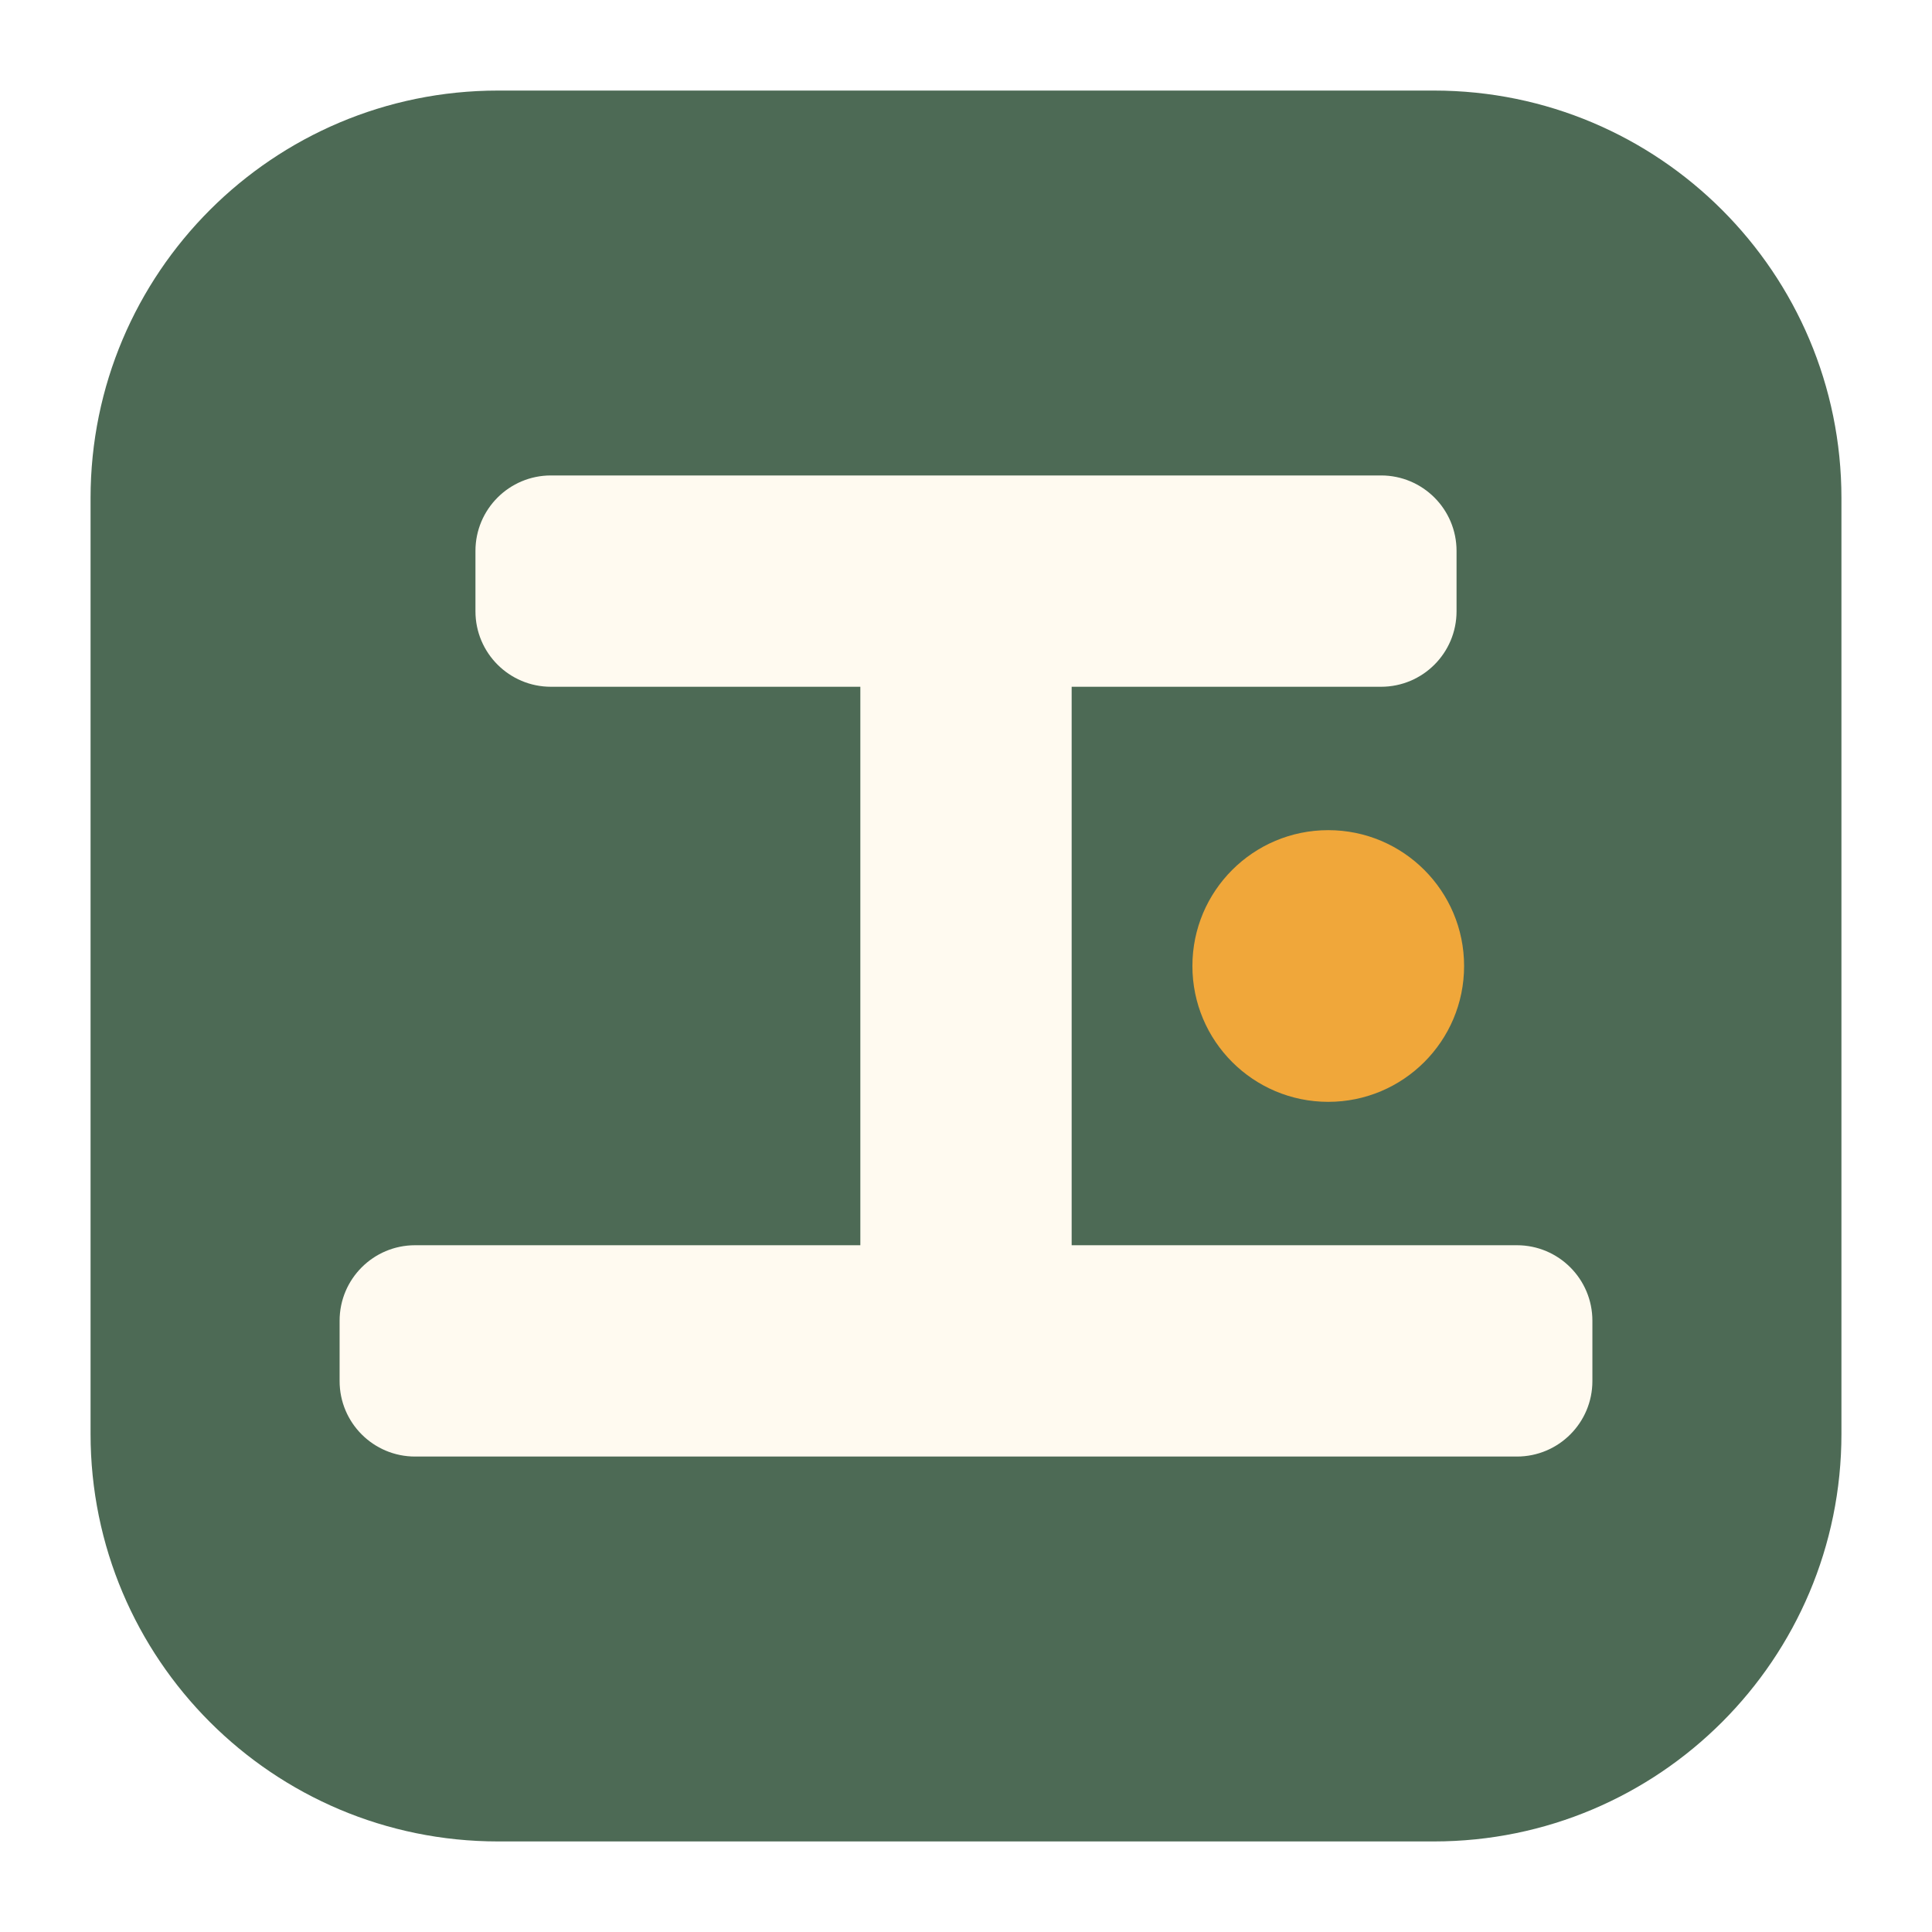
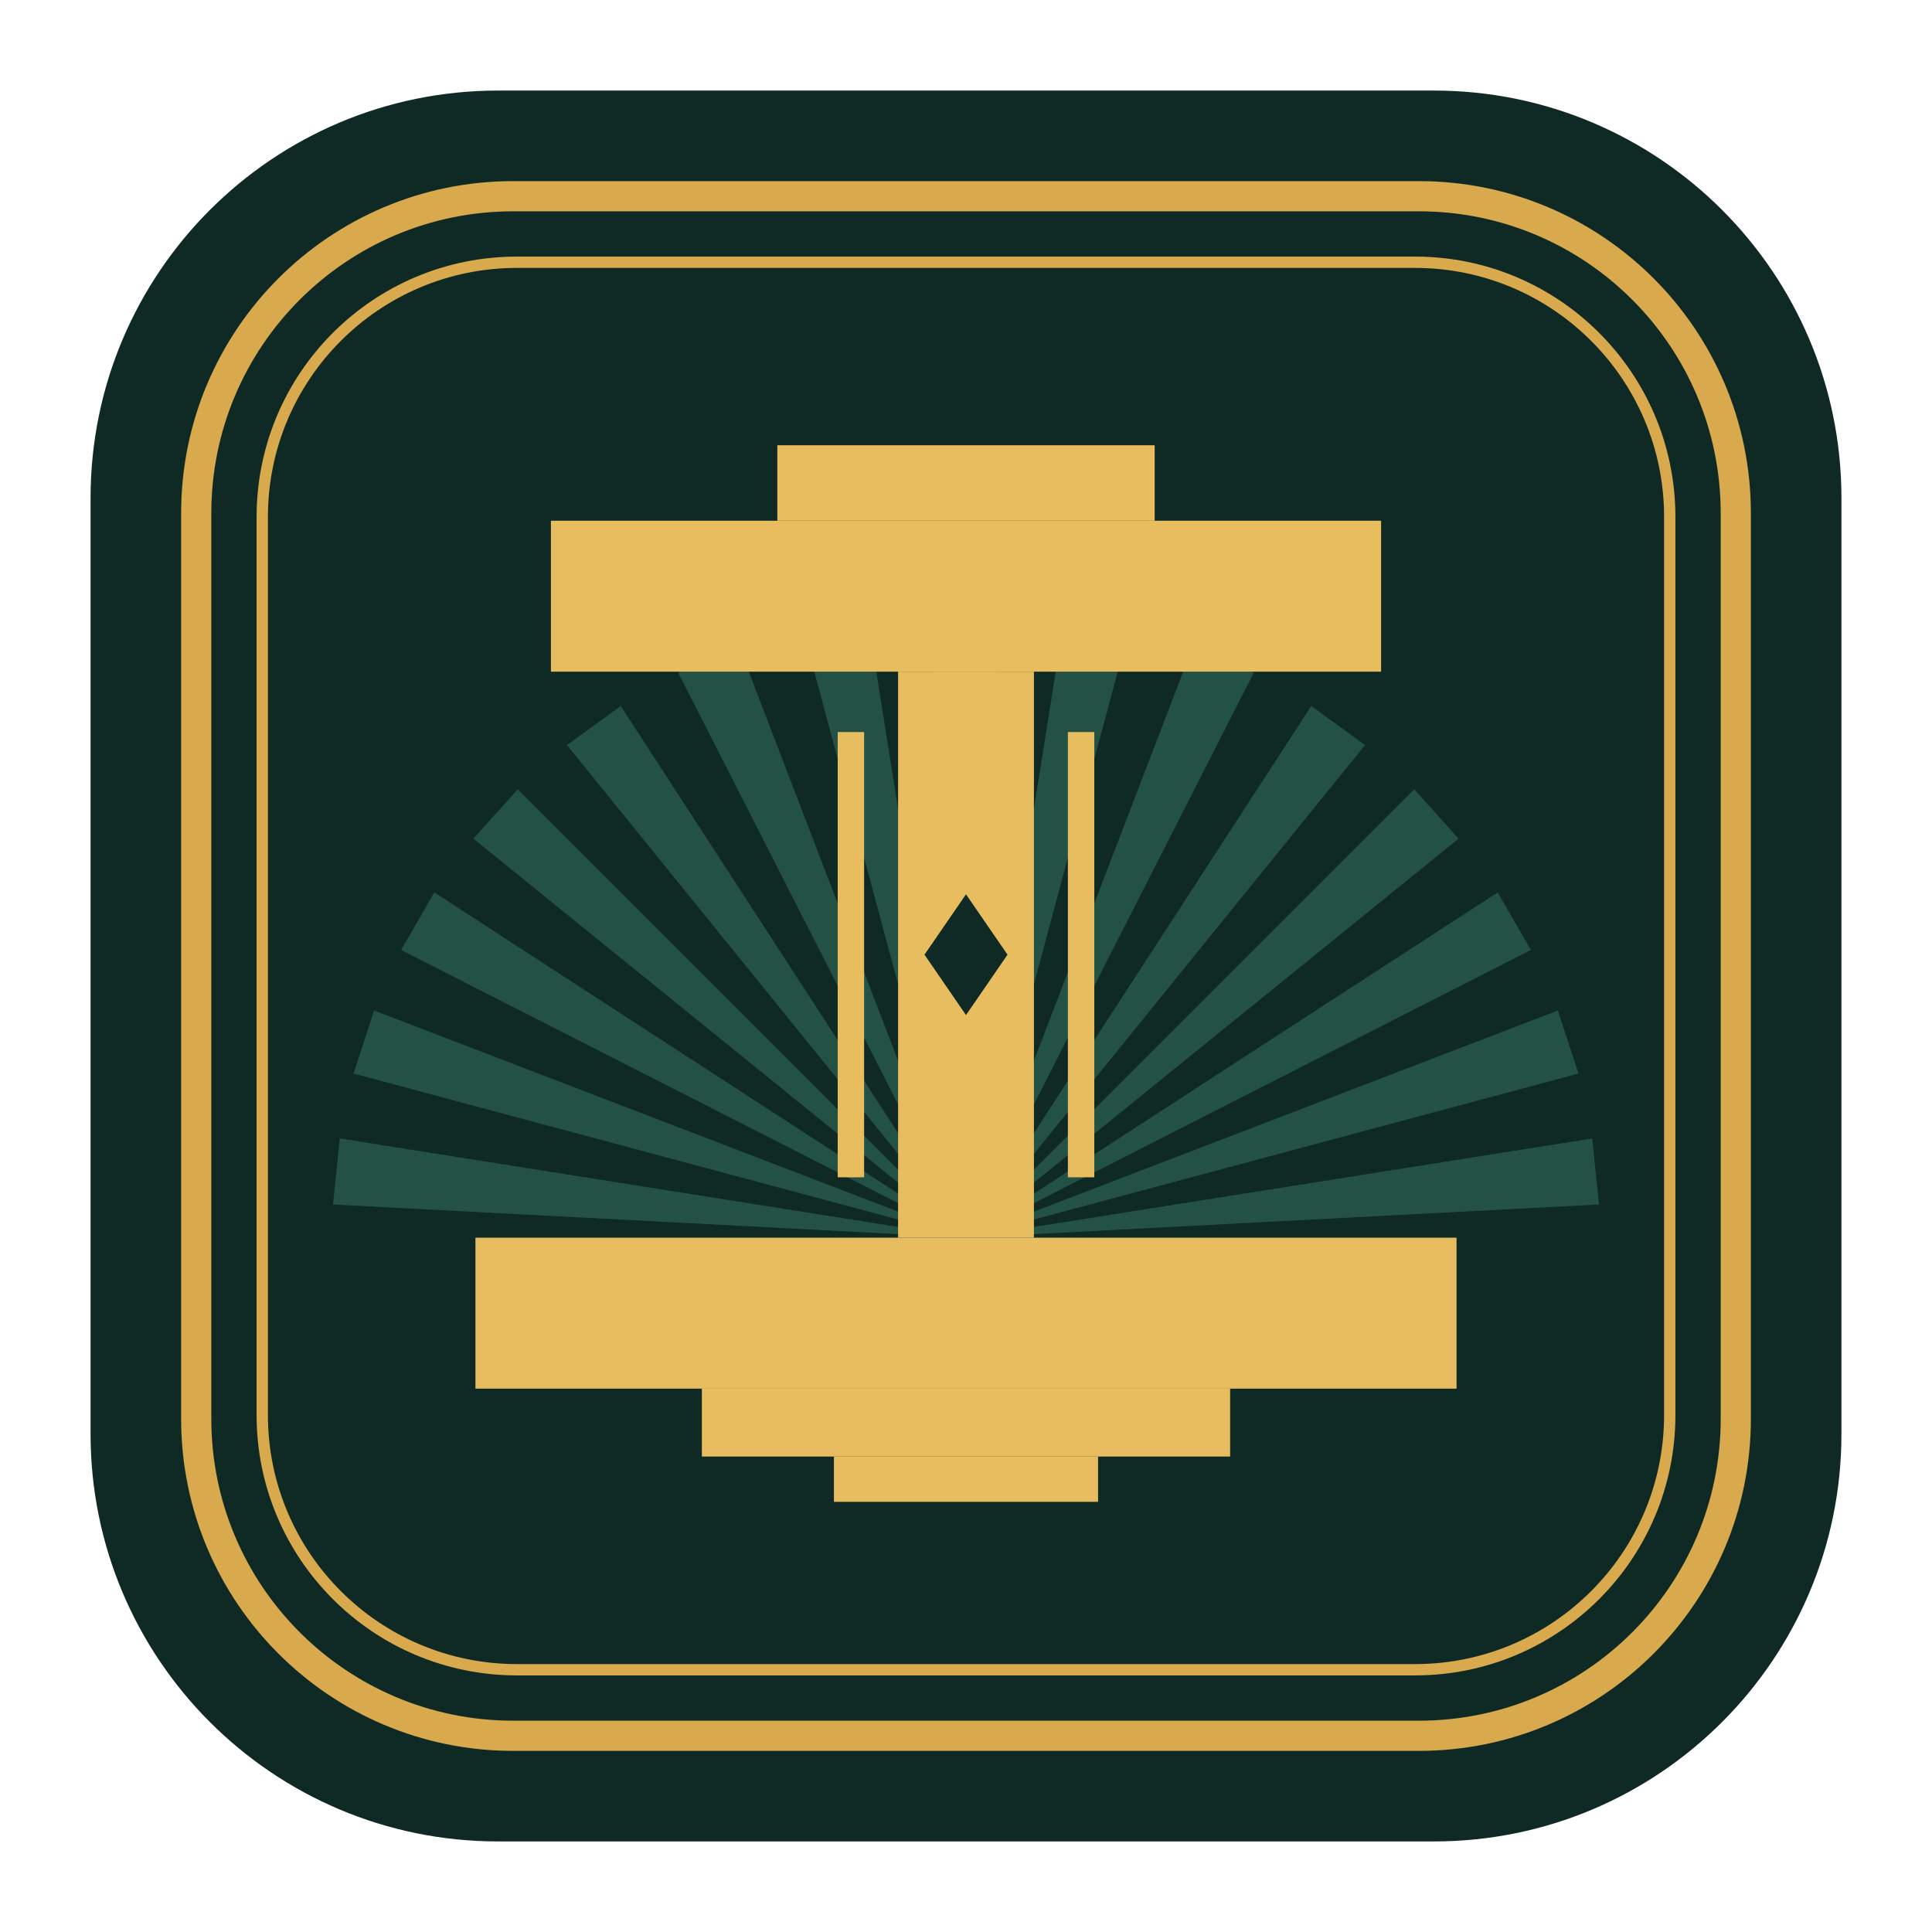
<svg xmlns="http://www.w3.org/2000/svg" viewBox="0 0 1024 1024" width="1024" height="1024">
-   <rect x="48" y="48" width="928" height="928" rx="216" fill="#4d6a55" />
-   <rect x="252" y="252" width="520" height="112" rx="40" fill="#fffaf0" />
-   <rect x="456" y="300" width="112" height="420" fill="#fffaf0" />
-   <rect x="180" y="660" width="664" height="112" rx="40" fill="#fffaf0" />
-   <circle cx="704" cy="512" r="72" fill="#f0a73a" />
+   <rect x="48" y="48" width="928" height="928" rx="216" fill="#0f2a24" />
+   <rect x="96" y="96" width="832" height="832" rx="176" fill="#d9a94e" />
+   <rect x="112" y="112" width="800" height="800" rx="160" fill="#0f2a24" />
+   <rect x="136" y="136" width="752" height="752" rx="138" fill="#d9a94e" />
+   <rect x="142" y="142" width="740" height="740" rx="132" fill="#0f2a24" />
+   <path d="M512 656L176.5 638.4L180.1 603.4ZM512 656L187.4 569.0L198.3 535.6ZM512 656L212.6 503.5L230.2 473.0ZM512 656L250.9 444.5L274.4 418.4ZM512 656L300.5 394.9L329.0 374.2ZM512 656L359.5 356.6L391.6 342.3ZM512 656L425.0 331.4L459.4 324.1ZM512 656L494.4 320.5L529.6 320.5ZM512 656L564.6 324.1L599.0 331.4ZM512 656L632.4 342.3L664.5 356.6ZM512 656L695.0 374.2L723.5 394.9ZM512 656L749.6 418.4L773.1 444.5ZM512 656L793.8 473.0L811.4 503.5ZM512 656L825.7 535.6L836.6 569.0ZM512 656L843.9 603.4L847.5 638.4Z" fill="#235245" />
+   <g fill="#e8bd5f">
+     <rect x="412" y="236" width="200" height="40" />
+     <rect x="292" y="276" width="440" height="80" />
+     <rect x="476" y="356" width="72" height="300" />
+     <rect x="444" y="388" width="14" height="236" />
+     <rect x="566" y="388" width="14" height="236" />
+     <rect x="252" y="656" width="520" height="80" />
+     <rect x="372" y="736" width="280" height="36" />
+     <rect x="442" y="772" width="140" height="24" />
+   </g>
+   <path d="M512 474 L534 506 L512 538 L490 506 Z" fill="#0f2a24" />
</svg>
